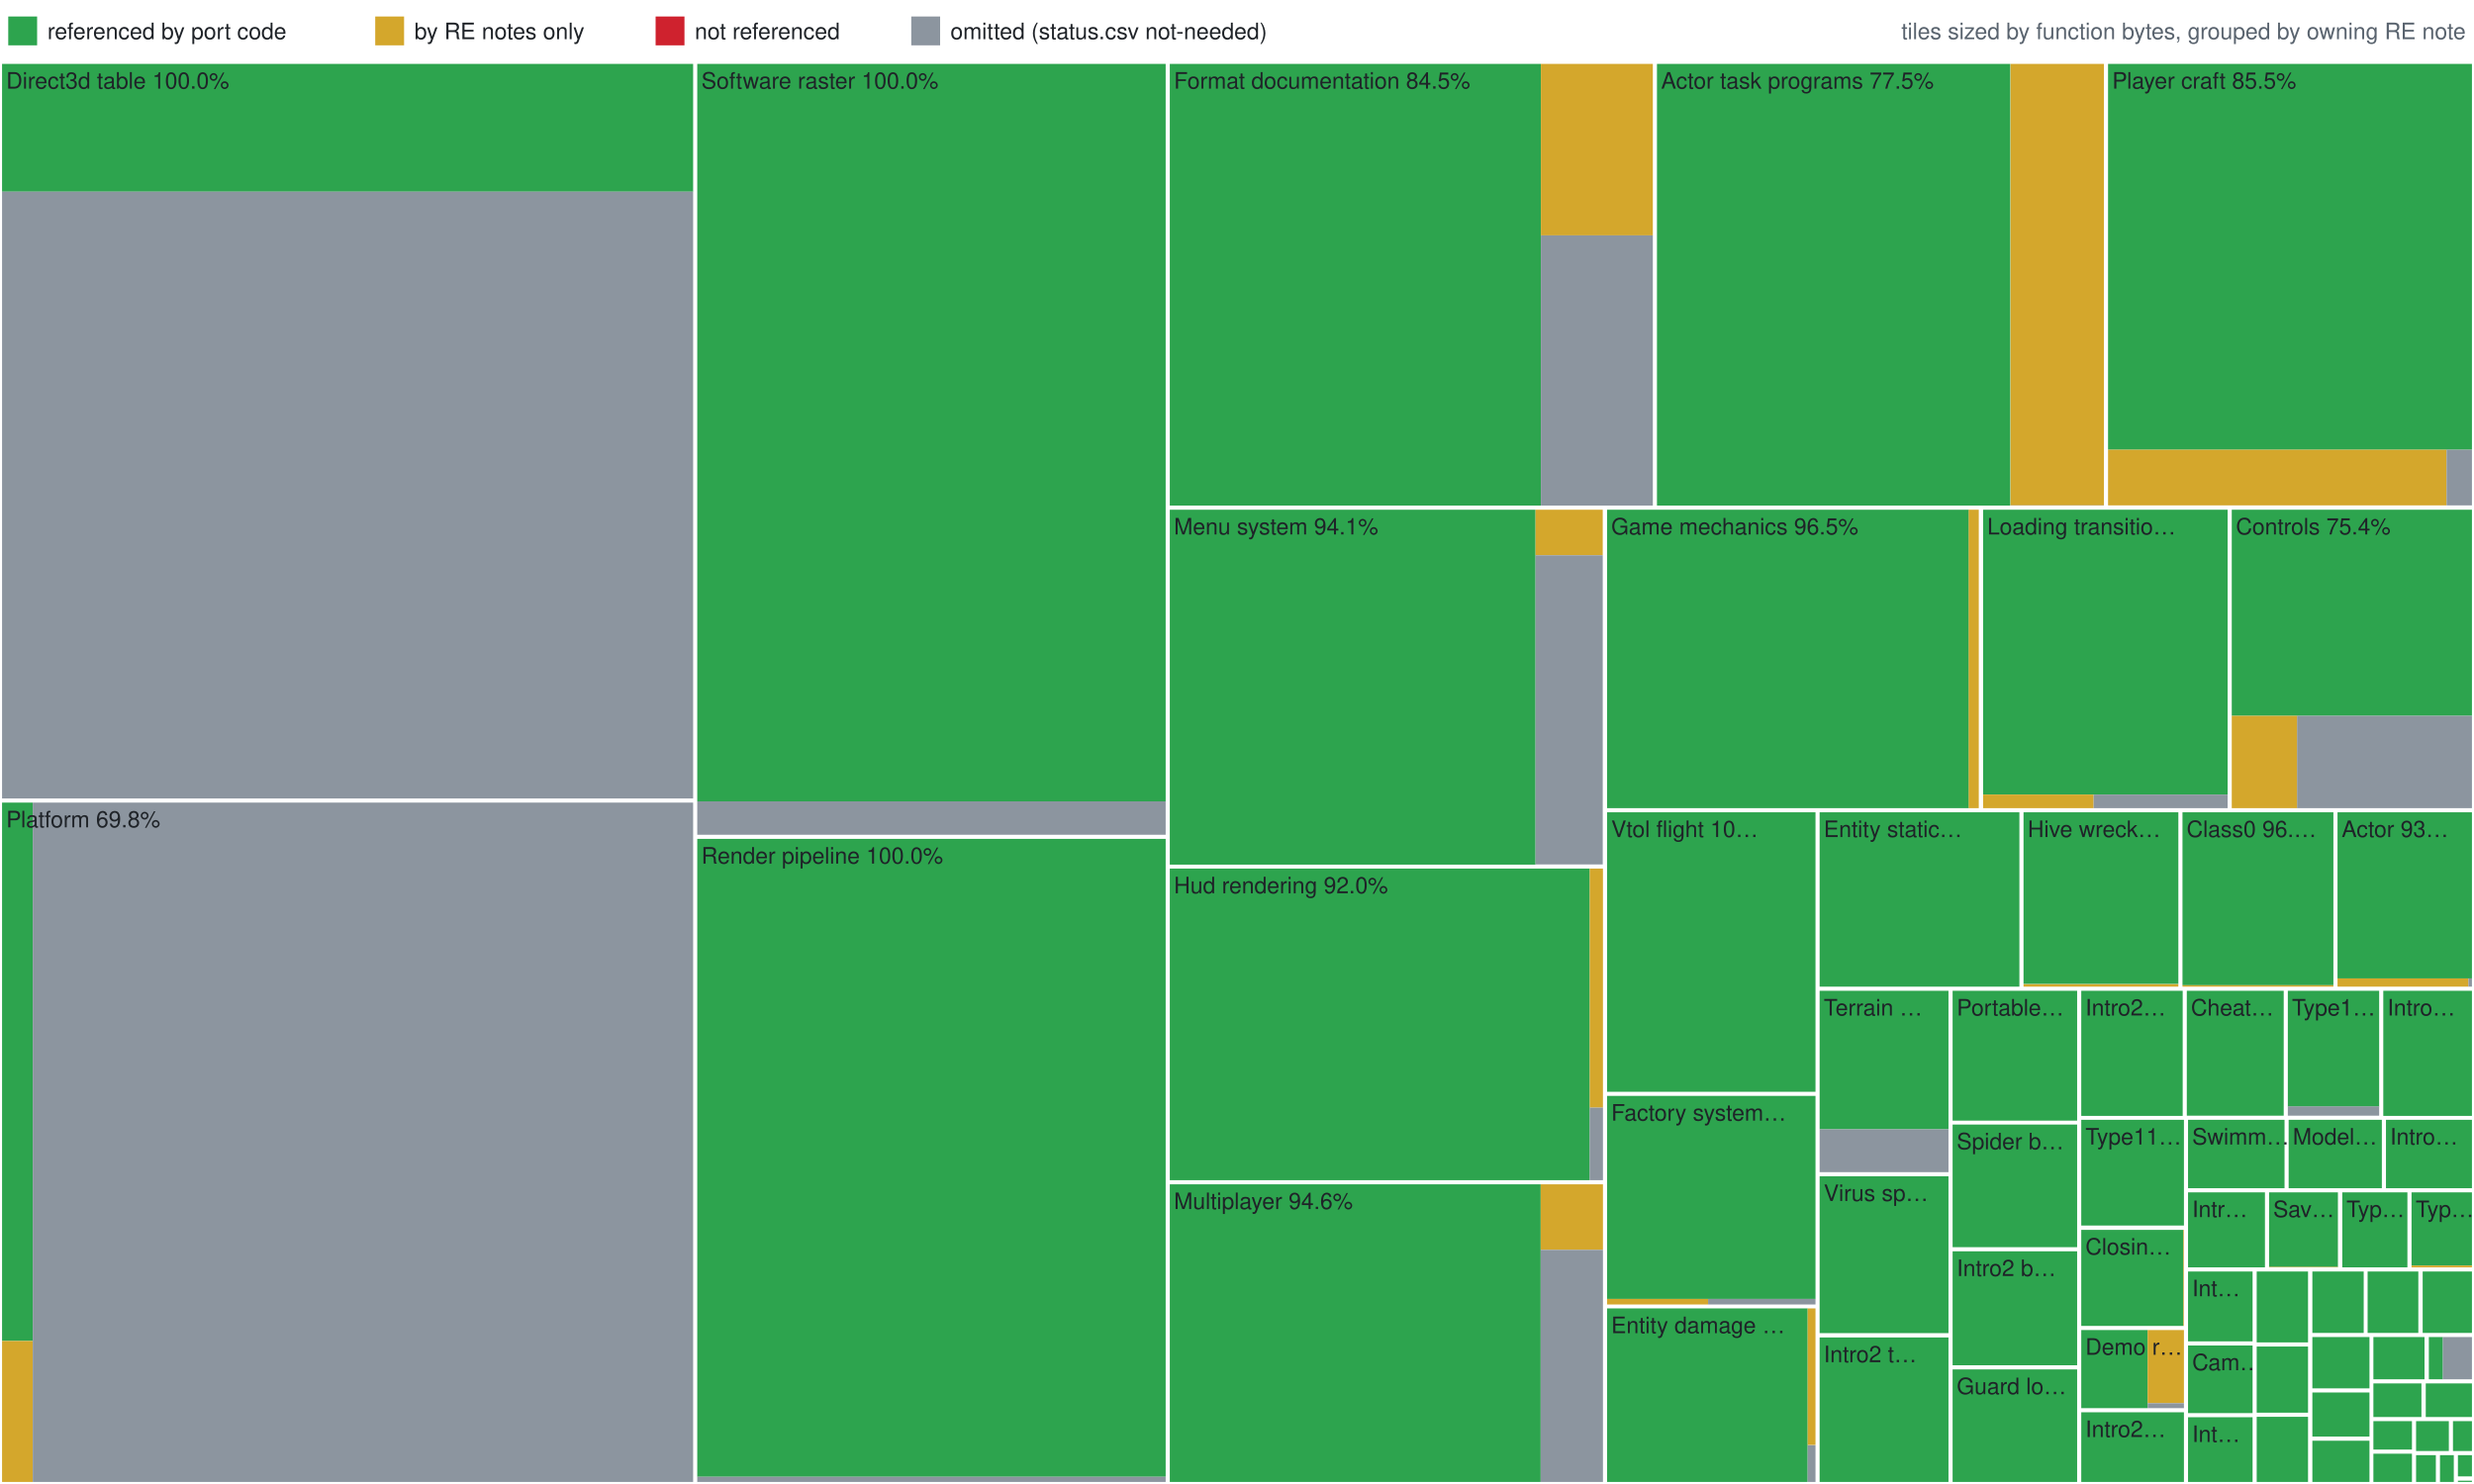
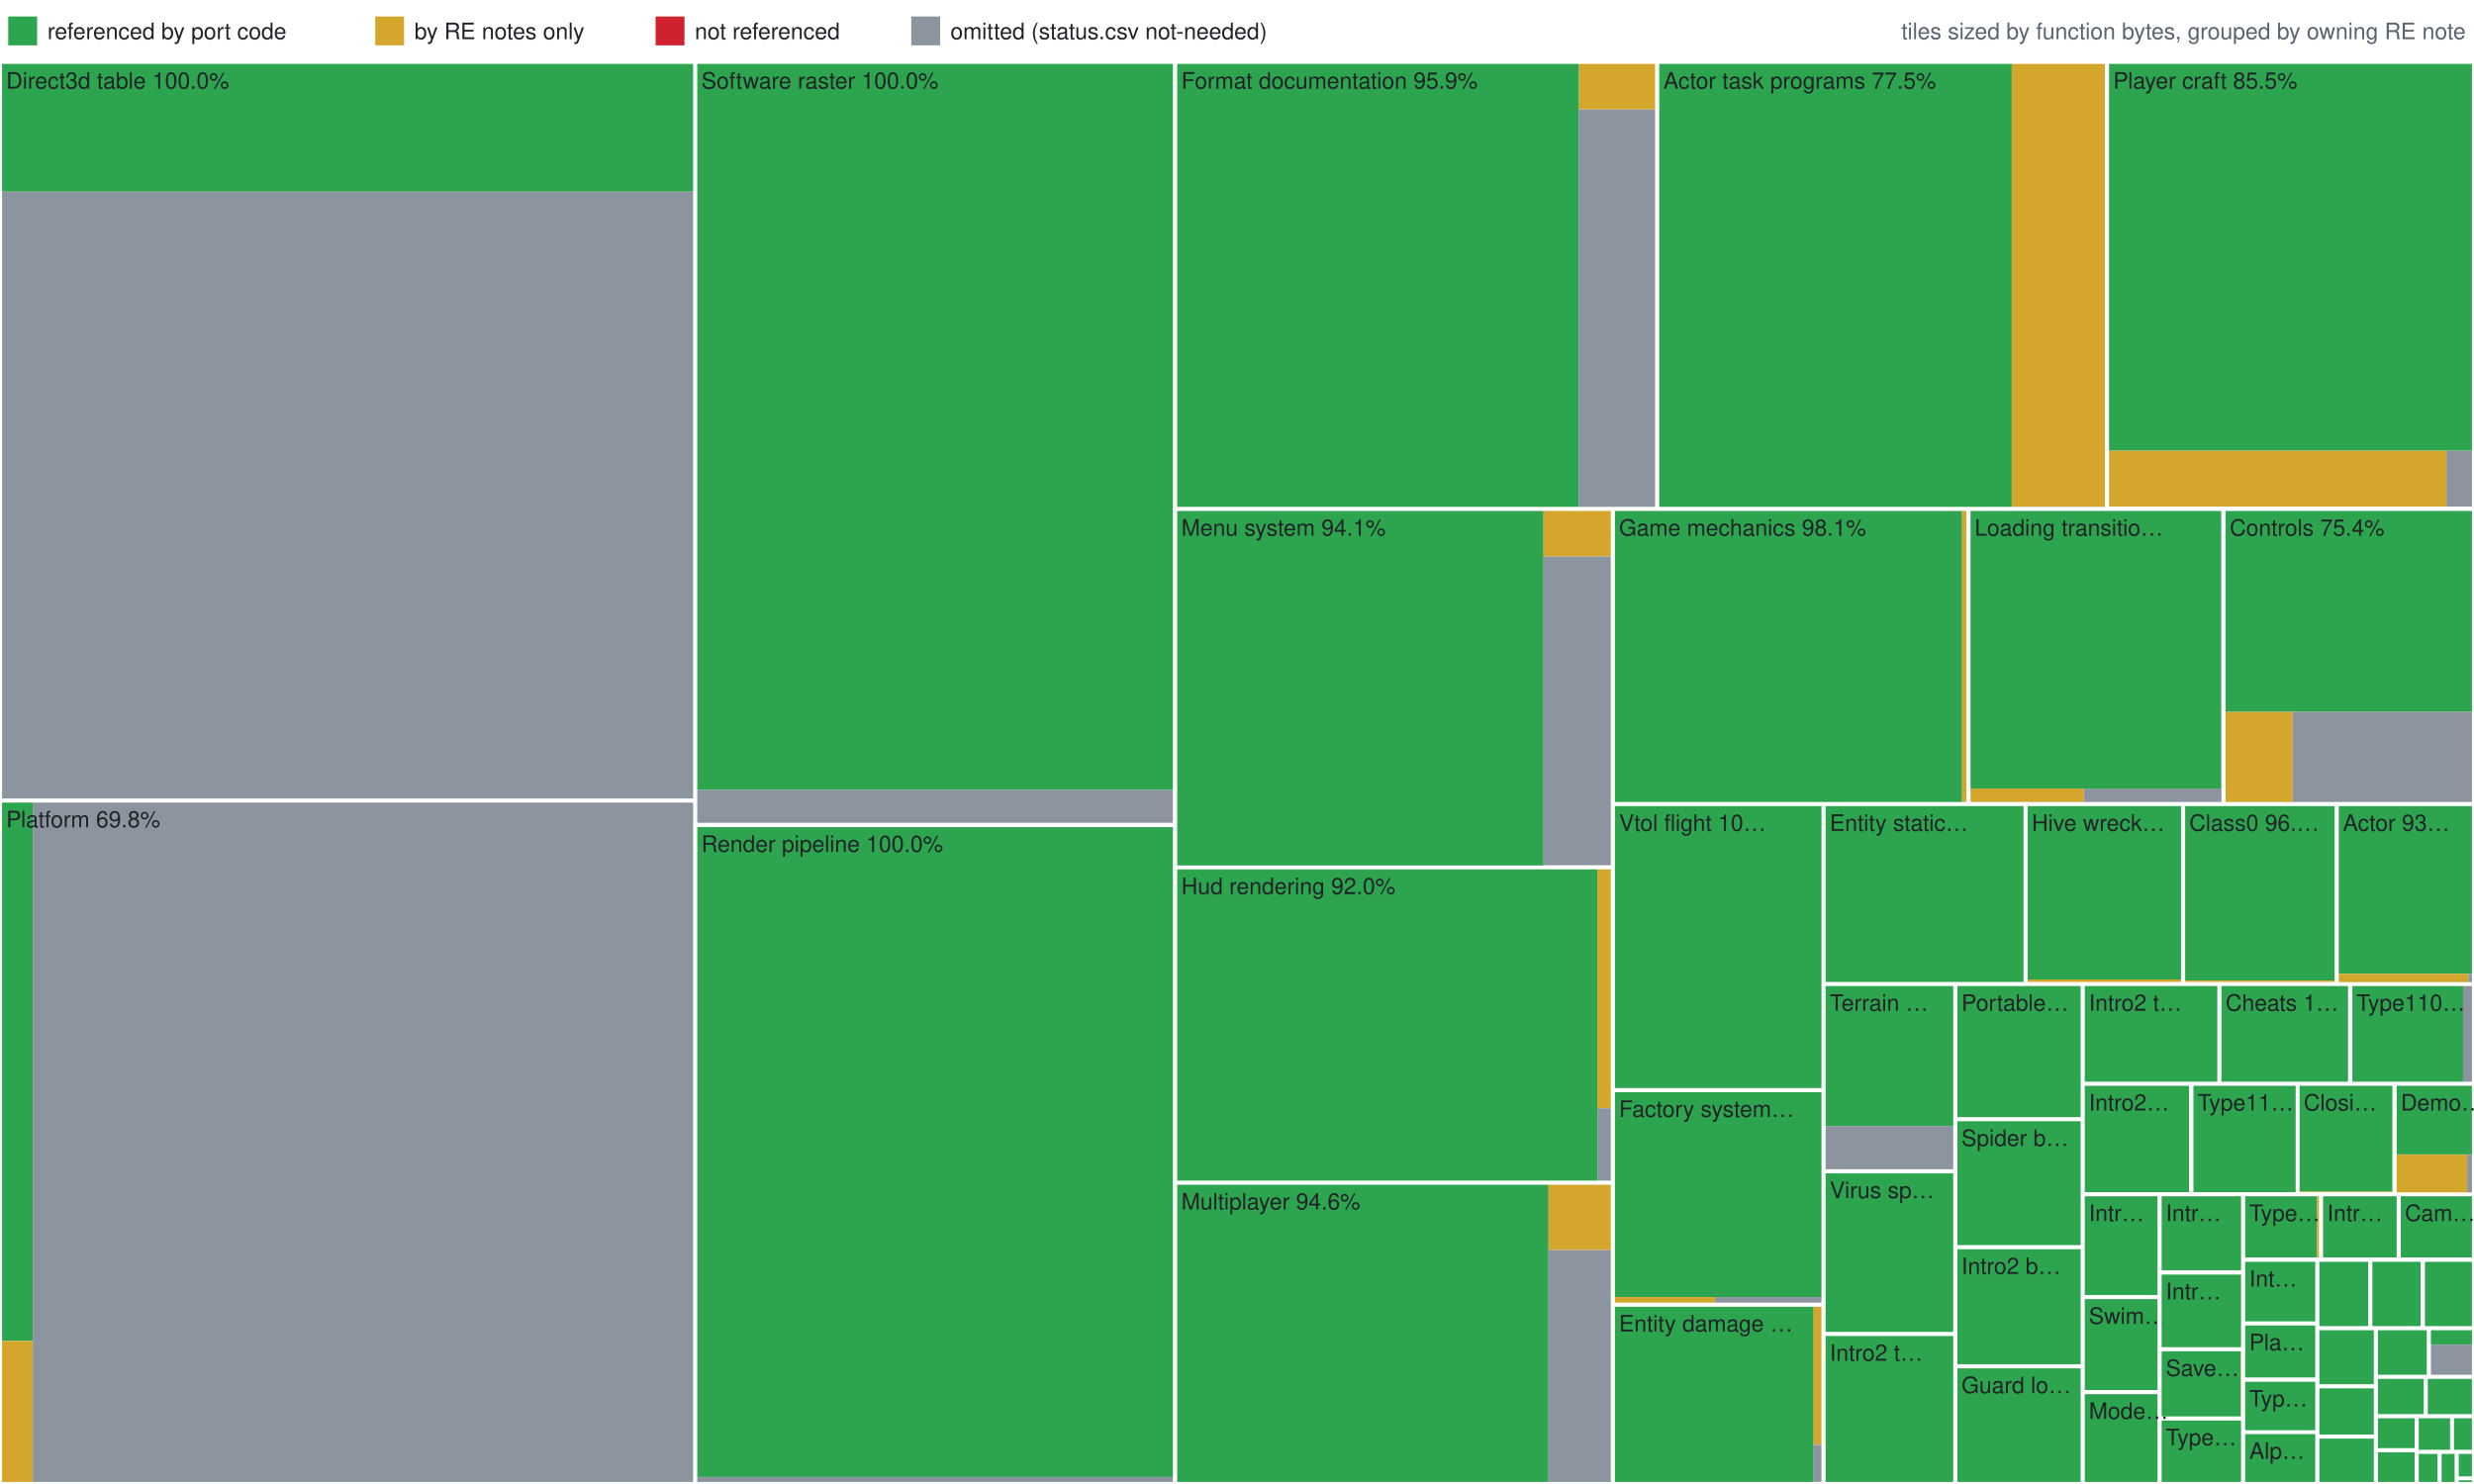
<svg xmlns="http://www.w3.org/2000/svg" width="1200" height="720" viewBox="0 0 1200 720" font-family="Segoe UI, Helvetica, Arial, sans-serif" font-size="11">
  <rect width="1200" height="720" fill="#ffffff" />
  <rect x="4" y="8" width="14" height="14" fill="#2da44e" />
  <text x="23" y="19" fill="#1f2328">referenced by port code</text>
  <rect x="182" y="8" width="14" height="14" fill="#d4a72c" />
  <text x="201" y="19" fill="#1f2328">by RE notes only</text>
  <rect x="318" y="8" width="14" height="14" fill="#cf222e" />
  <text x="337" y="19" fill="#1f2328">not referenced</text>
  <rect x="442" y="8" width="14" height="14" fill="#8c959f" />
  <text x="461" y="19" fill="#1f2328">omitted (status.csv not-needed)</text>
  <text x="1196" y="19" fill="#59636e" text-anchor="end">tiles sized by function bytes, grouped by owning RE note</text>
  <g>
    <rect x="1" y="31" width="335.2" height="62" fill="#2da44e" />
    <rect x="1" y="93" width="335.2" height="294.4" fill="#8c959f" />
    <text x="3" y="43" fill="#1f2328">Direct3d table 100.0%</text>
  </g>
  <g>
    <rect x="1" y="389.4" width="14.9" height="261.2" fill="#2da44e" />
    <rect x="1" y="650.6" width="14.9" height="68.4" fill="#d4a72c" />
    <rect x="15.9" y="389.4" width="320.3" height="329.6" fill="#8c959f" />
    <text x="3" y="401.4" fill="#1f2328">Platform 69.8%</text>
  </g>
  <g>
-     <rect x="338.2" y="31" width="227.2" height="357.8" fill="#2da44e" />
-     <rect x="338.2" y="388.8" width="227.2" height="16.2" fill="#8c959f" />
+     <rect x="338.2" y="31" width="230.7" height="352.3" fill="#2da44e" />
+     <rect x="338.2" y="383.3" width="230.7" height="15.9" fill="#8c959f" />
    <text x="340.2" y="43" fill="#1f2328">Software raster 100.0%</text>
  </g>
  <g>
-     <rect x="338.2" y="407" width="227.2" height="309.5" fill="#2da44e" />
-     <rect x="338.2" y="716.5" width="227.2" height="2.5" fill="#8c959f" />
-     <text x="340.2" y="419" fill="#1f2328">Render pipeline 100.0%</text>
-   </g>
-   <g>
-     <rect x="567.4" y="31" width="180" height="214.3" fill="#2da44e" />
-     <rect x="747.4" y="31" width="54.3" height="83.2" fill="#d4a72c" />
-     <rect x="747.4" y="114.2" width="54.3" height="131.1" fill="#8c959f" />
-     <text x="569.4" y="43" fill="#1f2328">Format documentation 84.5%</text>
-   </g>
-   <g>
-     <rect x="803.7" y="31" width="171.4" height="214.3" fill="#2da44e" />
-     <rect x="975.2" y="31" width="45.3" height="214.2" fill="#d4a72c" />
-     <rect x="975.2" y="245.2" width="45.3" height="0.1" fill="#8c959f" />
-     <text x="805.7" y="43" fill="#1f2328">Actor task programs 77.5%</text>
-   </g>
-   <g>
-     <rect x="1022.5" y="31" width="176.5" height="187.2" fill="#2da44e" />
-     <rect x="1022.5" y="218.2" width="164.2" height="27" fill="#d4a72c" />
-     <rect x="1186.7" y="218.2" width="12.3" height="27" fill="#8c959f" />
-     <text x="1024.5" y="43" fill="#1f2328">Player craft 85.5%</text>
-   </g>
-   <g>
-     <rect x="567.4" y="247.3" width="177.4" height="172.2" fill="#2da44e" />
-     <rect x="744.8" y="247.3" width="32.6" height="22.1" fill="#d4a72c" />
-     <rect x="744.8" y="269.4" width="32.6" height="150" fill="#8c959f" />
-     <text x="569.4" y="259.3" fill="#1f2328">Menu system 94.1%</text>
-   </g>
-   <g>
-     <rect x="567.4" y="421.4" width="203.7" height="151.2" fill="#2da44e" />
-     <rect x="771.1" y="421.4" width="6.4" height="116" fill="#d4a72c" />
-     <rect x="771.1" y="537.4" width="6.4" height="35.2" fill="#8c959f" />
-     <text x="569.4" y="433.4" fill="#1f2328">Hud rendering 92.0%</text>
-   </g>
-   <g>
-     <rect x="567.4" y="574.6" width="179.9" height="144.4" fill="#2da44e" />
-     <rect x="747.3" y="574.6" width="30.2" height="31.8" fill="#d4a72c" />
-     <rect x="747.3" y="606.4" width="30.2" height="112.6" fill="#8c959f" />
-     <text x="569.4" y="586.6" fill="#1f2328">Multiplayer 94.6%</text>
-   </g>
-   <g>
-     <rect x="779.5" y="247.3" width="175.5" height="144.8" fill="#2da44e" />
-     <rect x="954.9" y="247.3" width="4.9" height="144.8" fill="#d4a72c" />
-     <text x="781.5" y="259.3" fill="#1f2328">Game mechanics 96.5%</text>
-   </g>
-   <g>
-     <rect x="961.9" y="247.3" width="118.6" height="138.2" fill="#2da44e" />
-     <rect x="961.9" y="385.5" width="53.6" height="6.6" fill="#d4a72c" />
-     <rect x="1015.5" y="385.5" width="65" height="6.6" fill="#8c959f" />
-     <text x="963.9" y="259.3" fill="#1f2328">Loading transitio…</text>
-   </g>
-   <g>
-     <rect x="1082.5" y="247.3" width="116.5" height="100" fill="#2da44e" />
-     <rect x="1082.5" y="347.3" width="31.8" height="44.8" fill="#d4a72c" />
-     <rect x="1114.2" y="347.3" width="84.8" height="44.8" fill="#8c959f" />
-     <text x="1084.5" y="259.3" fill="#1f2328">Controls 75.4%</text>
-   </g>
-   <g>
-     <rect x="779.5" y="394.1" width="101.1" height="135.6" fill="#2da44e" />
-     <text x="781.5" y="406.1" fill="#1f2328">Vtol flight 10…</text>
-   </g>
-   <g>
-     <rect x="779.5" y="531.7" width="101.1" height="98.5" fill="#2da44e" />
-     <rect x="779.5" y="630.2" width="49" height="2.7" fill="#d4a72c" />
-     <rect x="828.5" y="630.2" width="52.1" height="2.7" fill="#8c959f" />
-     <text x="781.5" y="543.7" fill="#1f2328">Factory system…</text>
-   </g>
-   <g>
-     <rect x="779.5" y="634.8" width="97.3" height="84.2" fill="#2da44e" />
-     <rect x="876.8" y="634.8" width="3.8" height="66.3" fill="#d4a72c" />
-     <rect x="876.8" y="701.2" width="3.8" height="17.8" fill="#8c959f" />
-     <text x="781.5" y="646.8" fill="#1f2328">Entity damage …</text>
-   </g>
-   <g>
-     <rect x="882.6" y="394.1" width="96.9" height="84.6" fill="#2da44e" />
-     <text x="884.6" y="406.1" fill="#1f2328">Entity static…</text>
-   </g>
-   <g>
-     <rect x="981.5" y="394.1" width="75.1" height="83.3" fill="#2da44e" />
-     <rect x="981.5" y="477.5" width="75.1" height="1.2" fill="#d4a72c" />
-     <text x="983.5" y="406.1" fill="#1f2328">Hive wreck…</text>
-   </g>
-   <g>
-     <rect x="1058.6" y="394.1" width="73.2" height="83.9" fill="#2da44e" />
-     <rect x="1058.6" y="478" width="73.2" height="0.7" fill="#d4a72c" />
-     <text x="1060.6" y="406.1" fill="#1f2328">Class0 96.…</text>
-   </g>
-   <g>
-     <rect x="1133.8" y="394.1" width="65.2" height="80.6" fill="#2da44e" />
-     <rect x="1133.8" y="474.7" width="63.5" height="4" fill="#d4a72c" />
-     <rect x="1197.3" y="474.7" width="1.7" height="4" fill="#8c959f" />
-     <text x="1135.8" y="406.1" fill="#1f2328">Actor 93…</text>
-   </g>
-   <g>
-     <rect x="882.6" y="480.7" width="62.5" height="67.2" fill="#2da44e" />
-     <rect x="882.6" y="547.9" width="62.5" height="20.8" fill="#8c959f" />
-     <text x="884.6" y="492.7" fill="#1f2328">Terrain …</text>
-   </g>
-   <g>
-     <rect x="882.6" y="570.7" width="62.5" height="76.1" fill="#2da44e" />
-     <text x="884.6" y="582.7" fill="#1f2328">Virus sp…</text>
-   </g>
-   <g>
-     <rect x="882.6" y="648.9" width="62.5" height="70.1" fill="#2da44e" />
-     <text x="884.6" y="660.9" fill="#1f2328">Intro2 t…</text>
-   </g>
-   <g>
-     <rect x="947.1" y="480.7" width="60.4" height="63" fill="#2da44e" />
-     <text x="949.1" y="492.7" fill="#1f2328">Portable…</text>
-   </g>
-   <g>
-     <rect x="947.1" y="545.6" width="60.4" height="59.5" fill="#2da44e" />
-     <text x="949.1" y="557.6" fill="#1f2328">Spider b…</text>
-   </g>
-   <g>
-     <rect x="947.1" y="607.1" width="60.4" height="55.3" fill="#2da44e" />
-     <text x="949.1" y="619.1" fill="#1f2328">Intro2 b…</text>
-   </g>
-   <g>
-     <rect x="947.1" y="664.4" width="60.4" height="54.6" fill="#2da44e" />
-     <text x="949.1" y="676.4" fill="#1f2328">Guard lo…</text>
-   </g>
-   <g>
-     <rect x="1009.5" y="480.7" width="49.2" height="60.7" fill="#2da44e" />
-     <text x="1011.5" y="492.7" fill="#1f2328">Intro2…</text>
-   </g>
-   <g>
-     <rect x="1060.7" y="480.7" width="47" height="60.6" fill="#2da44e" />
-     <rect x="1060.7" y="541.3" width="47" height="0" fill="#8c959f" />
-     <text x="1062.7" y="492.7" fill="#1f2328">Cheat…</text>
-   </g>
-   <g>
-     <rect x="1109.7" y="480.7" width="44.3" height="56.2" fill="#2da44e" />
-     <rect x="1109.7" y="536.8" width="44.3" height="4.5" fill="#8c959f" />
-     <text x="1111.7" y="492.7" fill="#1f2328">Type1…</text>
-   </g>
-   <g>
-     <rect x="1156" y="480.7" width="43" height="60.7" fill="#2da44e" />
-     <text x="1158" y="492.7" fill="#1f2328">Intro…</text>
-   </g>
-   <g>
-     <rect x="1009.5" y="543.3" width="49.8" height="51.3" fill="#2da44e" />
-     <text x="1011.5" y="555.3" fill="#1f2328">Type11…</text>
-   </g>
-   <g>
-     <rect x="1009.5" y="596.7" width="49.5" height="46.6" fill="#2da44e" />
-     <rect x="1059" y="596.7" width="0.3" height="46.6" fill="#d4a72c" />
-     <text x="1011.5" y="608.7" fill="#1f2328">Closin…</text>
-   </g>
-   <g>
-     <rect x="1009.5" y="645.3" width="32.2" height="37.9" fill="#2da44e" />
-     <rect x="1041.7" y="645.3" width="17.6" height="35.5" fill="#d4a72c" />
-     <rect x="1041.7" y="680.8" width="17.6" height="2.4" fill="#8c959f" />
-     <text x="1011.5" y="657.3" fill="#1f2328">Demo r…</text>
-   </g>
-   <g>
-     <rect x="1009.5" y="685.2" width="49.8" height="33.8" fill="#2da44e" />
-     <text x="1011.5" y="697.2" fill="#1f2328">Intro2…</text>
-   </g>
-   <g>
-     <rect x="1061.3" y="543.3" width="46.8" height="33.2" fill="#2da44e" />
-     <text x="1063.3" y="555.3" fill="#1f2328">Swimm…</text>
-   </g>
-   <g>
-     <rect x="1110.1" y="543.3" width="45.2" height="33.2" fill="#2da44e" />
-     <text x="1112.1" y="555.3" fill="#1f2328">Model…</text>
-   </g>
-   <g>
-     <rect x="1157.3" y="543.3" width="41.7" height="33.2" fill="#2da44e" />
-     <text x="1159.3" y="555.3" fill="#1f2328">Intro…</text>
-   </g>
-   <g>
-     <rect x="1061.3" y="578.5" width="37.3" height="36.4" fill="#2da44e" />
-     <text x="1063.3" y="590.5" fill="#1f2328">Intr…</text>
-   </g>
-   <g>
-     <rect x="1100.6" y="578.5" width="33.4" height="36.2" fill="#2da44e" />
-     <rect x="1100.6" y="614.7" width="33.4" height="0.2" fill="#d4a72c" />
-     <text x="1102.6" y="590.5" fill="#1f2328">Sav…</text>
-   </g>
-   <g>
-     <rect x="1136.1" y="578.5" width="31.6" height="36.4" fill="#2da44e" />
-     <text x="1138.1" y="590.5" fill="#1f2328">Typ…</text>
-   </g>
-   <g>
-     <rect x="1169.7" y="578.5" width="29.3" height="35.5" fill="#2da44e" />
-     <rect x="1169.7" y="614" width="29.3" height="0.9" fill="#d4a72c" />
-     <text x="1171.7" y="590.5" fill="#1f2328">Typ…</text>
-   </g>
-   <g>
-     <rect x="1061.3" y="616.9" width="31.3" height="33.9" fill="#2da44e" />
-     <text x="1063.3" y="628.9" fill="#1f2328">Int…</text>
-   </g>
-   <g>
-     <rect x="1061.3" y="652.8" width="31.3" height="32.8" fill="#2da44e" />
-     <text x="1063.3" y="664.8" fill="#1f2328">Cam…</text>
-   </g>
-   <g>
-     <rect x="1061.3" y="687.6" width="31.3" height="31.4" fill="#2da44e" />
-     <text x="1063.3" y="699.6" fill="#1f2328">Int…</text>
-   </g>
-   <g>
-     <rect x="1094.6" y="616.9" width="24.9" height="34.4" fill="#2da44e" />
-   </g>
-   <g>
-     <rect x="1094.6" y="653.3" width="24.9" height="32.1" fill="#2da44e" />
-   </g>
-   <g>
-     <rect x="1094.6" y="687.4" width="24.9" height="31.6" fill="#2da44e" />
-   </g>
-   <g>
-     <rect x="1121.6" y="616.9" width="24.9" height="29.8" fill="#2da44e" />
-   </g>
-   <g>
-     <rect x="1148.4" y="616.9" width="24.6" height="29.8" fill="#2da44e" />
-   </g>
-   <g>
-     <rect x="1175.1" y="616.9" width="23.9" height="29.8" fill="#2da44e" />
-   </g>
-   <g>
-     <rect x="1121.6" y="648.7" width="27.7" height="24.9" fill="#2da44e" />
-   </g>
-   <g>
-     <rect x="1121.6" y="675.6" width="27.7" height="21.4" fill="#2da44e" />
-   </g>
-   <g>
-     <rect x="1121.6" y="699" width="27.7" height="20" fill="#2da44e" />
-   </g>
-   <g>
-     <rect x="1151.2" y="648.7" width="24.8" height="20.5" fill="#2da44e" />
-   </g>
-   <g>
-     <rect x="1178.1" y="648.7" width="6.8" height="20.5" fill="#2da44e" />
-     <rect x="1184.9" y="648.7" width="14.1" height="20.5" fill="#8c959f" />
-   </g>
-   <g>
-     <rect x="1151.2" y="671.2" width="23.3" height="16.3" fill="#2da44e" />
-   </g>
-   <g>
-     <rect x="1176.6" y="671.2" width="22.4" height="16.3" fill="#2da44e" />
-   </g>
-   <g>
-     <rect x="1151.2" y="689.5" width="18.7" height="13.8" fill="#2da44e" />
-   </g>
-   <g>
-     <rect x="1151.2" y="705.3" width="18.7" height="13.7" fill="#2da44e" />
-   </g>
-   <g>
-     <rect x="1171.9" y="689.5" width="15.9" height="14.5" fill="#2da44e" />
-   </g>
-   <g>
-     <rect x="1189.8" y="689.5" width="9.2" height="14.5" fill="#2da44e" />
-   </g>
-   <g>
-     <rect x="1171.9" y="706" width="9.6" height="13" fill="#2da44e" />
-   </g>
-   <g>
-     <rect x="1183.5" y="706" width="6.7" height="13" fill="#2da44e" />
-   </g>
-   <g>
-     <rect x="1192.2" y="706" width="6.8" height="10.3" fill="#2da44e" />
-   </g>
-   <g>
-     <rect x="1192.2" y="718.4" width="6.8" height="0.6" fill="#2da44e" />
+     <rect x="338.2" y="401.3" width="230.7" height="315.3" fill="#2da44e" />
+     <rect x="338.2" y="716.6" width="230.7" height="2.4" fill="#8c959f" />
+     <text x="340.2" y="413.3" fill="#1f2328">Render pipeline 100.0%</text>
+   </g>
+   <g>
+     <rect x="571" y="31" width="194.9" height="214.9" fill="#2da44e" />
+     <rect x="765.9" y="31" width="36.9" height="22.1" fill="#d4a72c" />
+     <rect x="765.9" y="53.1" width="36.9" height="192.8" fill="#8c959f" />
+     <text x="573" y="43" fill="#1f2328">Format documentation 95.9%</text>
+   </g>
+   <g>
+     <rect x="804.8" y="31" width="171" height="214.9" fill="#2da44e" />
+     <rect x="975.8" y="31" width="45.2" height="214.8" fill="#d4a72c" />
+     <rect x="975.8" y="245.8" width="45.2" height="0.1" fill="#8c959f" />
+     <text x="806.8" y="43" fill="#1f2328">Actor task programs 77.5%</text>
+   </g>
+   <g>
+     <rect x="1023" y="31" width="176" height="187.7" fill="#2da44e" />
+     <rect x="1023" y="218.7" width="163.8" height="27.1" fill="#d4a72c" />
+     <rect x="1186.7" y="218.7" width="12.3" height="27.1" fill="#8c959f" />
+     <text x="1025" y="43" fill="#1f2328">Player craft 85.5%</text>
+   </g>
+   <g>
+     <rect x="571" y="247.9" width="177.7" height="172" fill="#2da44e" />
+     <rect x="748.6" y="247.9" width="32.7" height="22.1" fill="#d4a72c" />
+     <rect x="748.6" y="270" width="32.7" height="149.8" fill="#8c959f" />
+     <text x="573" y="259.9" fill="#1f2328">Menu system 94.1%</text>
+   </g>
+   <g>
+     <rect x="571" y="421.8" width="204" height="151" fill="#2da44e" />
+     <rect x="774.9" y="421.8" width="6.4" height="115.8" fill="#d4a72c" />
+     <rect x="774.9" y="537.7" width="6.4" height="35.1" fill="#8c959f" />
+     <text x="573" y="433.8" fill="#1f2328">Hud rendering 92.0%</text>
+   </g>
+   <g>
+     <rect x="571" y="574.8" width="180.1" height="144.2" fill="#2da44e" />
+     <rect x="751.1" y="574.8" width="30.2" height="31.7" fill="#d4a72c" />
+     <rect x="751.1" y="606.5" width="30.2" height="112.5" fill="#8c959f" />
+     <text x="573" y="586.8" fill="#1f2328">Multiplayer 94.6%</text>
+   </g>
+   <g>
+     <rect x="783.3" y="247.9" width="168.4" height="141.2" fill="#2da44e" />
+     <rect x="951.7" y="247.9" width="2.1" height="141.2" fill="#d4a72c" />
+     <text x="785.3" y="259.9" fill="#1f2328">Game mechanics 98.1%</text>
+   </g>
+   <g>
+     <rect x="955.8" y="247.9" width="121.6" height="134.8" fill="#2da44e" />
+     <rect x="955.8" y="382.6" width="55" height="6.5" fill="#d4a72c" />
+     <rect x="1010.8" y="382.6" width="66.7" height="6.5" fill="#8c959f" />
+     <text x="957.8" y="259.9" fill="#1f2328">Loading transitio…</text>
+   </g>
+   <g>
+     <rect x="1079.5" y="247.9" width="119.5" height="97.5" fill="#2da44e" />
+     <rect x="1079.5" y="345.4" width="32.6" height="43.7" fill="#d4a72c" />
+     <rect x="1112.1" y="345.4" width="86.9" height="43.7" fill="#8c959f" />
+     <text x="1081.5" y="259.9" fill="#1f2328">Controls 75.4%</text>
+   </g>
+   <g>
+     <rect x="783.3" y="391.1" width="100.2" height="136.8" fill="#2da44e" />
+     <text x="785.3" y="403.1" fill="#1f2328">Vtol flight 10…</text>
+   </g>
+   <g>
+     <rect x="783.3" y="529.9" width="100.2" height="99.4" fill="#2da44e" />
+     <rect x="783.3" y="629.3" width="48.6" height="2.7" fill="#d4a72c" />
+     <rect x="831.9" y="629.3" width="51.6" height="2.7" fill="#8c959f" />
+     <text x="785.3" y="541.9" fill="#1f2328">Factory system…</text>
+   </g>
+   <g>
+     <rect x="783.3" y="634" width="96.4" height="85" fill="#2da44e" />
+     <rect x="879.7" y="634" width="3.8" height="67" fill="#d4a72c" />
+     <rect x="879.7" y="701" width="3.8" height="18" fill="#8c959f" />
+     <text x="785.3" y="646" fill="#1f2328">Entity damage …</text>
+   </g>
+   <g>
+     <rect x="885.5" y="391.1" width="96" height="85.3" fill="#2da44e" />
+     <text x="887.5" y="403.1" fill="#1f2328">Entity static…</text>
+   </g>
+   <g>
+     <rect x="983.5" y="391.1" width="74.4" height="84.1" fill="#2da44e" />
+     <rect x="983.5" y="475.2" width="74.4" height="1.2" fill="#d4a72c" />
+     <text x="985.5" y="403.1" fill="#1f2328">Hive wreck…</text>
+   </g>
+   <g>
+     <rect x="1059.9" y="391.1" width="72.5" height="84.6" fill="#2da44e" />
+     <rect x="1059.9" y="475.7" width="72.5" height="0.7" fill="#d4a72c" />
+     <text x="1061.9" y="403.1" fill="#1f2328">Class0 96.…</text>
+   </g>
+   <g>
+     <rect x="1134.4" y="391.1" width="64.6" height="81.4" fill="#2da44e" />
+     <rect x="1134.4" y="472.5" width="62.9" height="4" fill="#d4a72c" />
+     <rect x="1197.3" y="472.5" width="1.7" height="4" fill="#8c959f" />
+     <text x="1136.4" y="403.1" fill="#1f2328">Actor 93…</text>
+   </g>
+   <g>
+     <rect x="885.5" y="478.4" width="61.9" height="67.9" fill="#2da44e" />
+     <rect x="885.5" y="546.3" width="61.9" height="21" fill="#8c959f" />
+     <text x="887.5" y="490.4" fill="#1f2328">Terrain …</text>
+   </g>
+   <g>
+     <rect x="885.5" y="569.3" width="61.9" height="76.9" fill="#2da44e" />
+     <text x="887.5" y="581.3" fill="#1f2328">Virus sp…</text>
+   </g>
+   <g>
+     <rect x="885.5" y="648.2" width="61.9" height="70.8" fill="#2da44e" />
+     <text x="887.5" y="660.2" fill="#1f2328">Intro2 t…</text>
+   </g>
+   <g>
+     <rect x="949.4" y="478.4" width="59.8" height="63.6" fill="#2da44e" />
+     <text x="951.4" y="490.4" fill="#1f2328">Portable…</text>
+   </g>
+   <g>
+     <rect x="949.4" y="544" width="59.8" height="60.1" fill="#2da44e" />
+     <text x="951.4" y="556" fill="#1f2328">Spider b…</text>
+   </g>
+   <g>
+     <rect x="949.4" y="606.1" width="59.8" height="55.8" fill="#2da44e" />
+     <text x="951.4" y="618.1" fill="#1f2328">Intro2 b…</text>
+   </g>
+   <g>
+     <rect x="949.4" y="663.9" width="59.8" height="55.1" fill="#2da44e" />
+     <text x="951.4" y="675.9" fill="#1f2328">Guard lo…</text>
+   </g>
+   <g>
+     <rect x="1011.2" y="478.4" width="64.3" height="46.4" fill="#2da44e" />
+     <text x="1013.2" y="490.4" fill="#1f2328">Intro2 t…</text>
+   </g>
+   <g>
+     <rect x="1077.5" y="478.4" width="61.4" height="46.4" fill="#2da44e" />
+     <rect x="1138.9" y="478.4" width="0" height="46.4" fill="#8c959f" />
+     <text x="1079.5" y="490.4" fill="#1f2328">Cheats 1…</text>
+   </g>
+   <g>
+     <rect x="1141" y="478.4" width="53.7" height="46.4" fill="#2da44e" />
+     <rect x="1194.7" y="478.4" width="4.3" height="46.4" fill="#8c959f" />
+     <text x="1143" y="490.4" fill="#1f2328">Type110…</text>
+   </g>
+   <g>
+     <rect x="1011.2" y="526.8" width="50.6" height="51.6" fill="#2da44e" />
+     <text x="1013.2" y="538.8" fill="#1f2328">Intro2…</text>
+   </g>
+   <g>
+     <rect x="1063.9" y="526.8" width="49.6" height="51.6" fill="#2da44e" />
+     <text x="1065.9" y="538.8" fill="#1f2328">Type11…</text>
+   </g>
+   <g>
+     <rect x="1115.4" y="526.8" width="45" height="51.3" fill="#2da44e" />
+     <rect x="1115.4" y="578.1" width="45" height="0.3" fill="#d4a72c" />
+     <text x="1117.4" y="538.8" fill="#1f2328">Closi…</text>
+   </g>
+   <g>
+     <rect x="1162.5" y="526.8" width="36.5" height="33.3" fill="#2da44e" />
+     <rect x="1162.5" y="560.2" width="34.2" height="18.3" fill="#d4a72c" />
+     <rect x="1196.7" y="560.2" width="2.3" height="18.3" fill="#8c959f" />
+     <text x="1164.5" y="538.8" fill="#1f2328">Demo…</text>
+   </g>
+   <g>
+     <rect x="1011.2" y="580.4" width="35.3" height="47.9" fill="#2da44e" />
+     <text x="1013.2" y="592.4" fill="#1f2328">Intr…</text>
+   </g>
+   <g>
+     <rect x="1011.2" y="630.3" width="35.3" height="44.1" fill="#2da44e" />
+     <text x="1013.2" y="642.3" fill="#1f2328">Swim…</text>
+   </g>
+   <g>
+     <rect x="1011.2" y="676.4" width="35.3" height="42.6" fill="#2da44e" />
+     <text x="1013.2" y="688.4" fill="#1f2328">Mode…</text>
+   </g>
+   <g>
+     <rect x="1048.5" y="580.4" width="38.5" height="35.9" fill="#2da44e" />
+     <text x="1050.5" y="592.4" fill="#1f2328">Intr…</text>
+   </g>
+   <g>
+     <rect x="1048.5" y="618.4" width="38.5" height="35.2" fill="#2da44e" />
+     <text x="1050.5" y="630.4" fill="#1f2328">Intr…</text>
+   </g>
+   <g>
+     <rect x="1048.5" y="655.6" width="38.3" height="31.6" fill="#2da44e" />
+     <rect x="1086.8" y="655.6" width="0.2" height="31.6" fill="#d4a72c" />
+     <text x="1050.5" y="667.6" fill="#1f2328">Save…</text>
+   </g>
+   <g>
+     <rect x="1048.5" y="689.2" width="38.5" height="29.8" fill="#2da44e" />
+     <text x="1050.5" y="701.2" fill="#1f2328">Type…</text>
+   </g>
+   <g>
+     <rect x="1089" y="580.4" width="34.9" height="29.7" fill="#2da44e" />
+     <rect x="1123.9" y="580.4" width="0.9" height="29.7" fill="#d4a72c" />
+     <text x="1091" y="592.4" fill="#1f2328">Type…</text>
+   </g>
+   <g>
+     <rect x="1126.8" y="580.4" width="35.7" height="29.7" fill="#2da44e" />
+     <text x="1128.8" y="592.4" fill="#1f2328">Intr…</text>
+   </g>
+   <g>
+     <rect x="1164.5" y="580.4" width="34.5" height="29.7" fill="#2da44e" />
+     <text x="1166.5" y="592.4" fill="#1f2328">Cam…</text>
+   </g>
+   <g>
+     <rect x="1089" y="612.2" width="34" height="28.9" fill="#2da44e" />
+     <text x="1091" y="624.2" fill="#1f2328">Int…</text>
+   </g>
+   <g>
+     <rect x="1089" y="643.1" width="34" height="25.2" fill="#2da44e" />
+     <text x="1091" y="655.1" fill="#1f2328">Pla…</text>
+   </g>
+   <g>
+     <rect x="1089" y="670.4" width="34" height="23.5" fill="#2da44e" />
+     <text x="1091" y="682.4" fill="#1f2328">Typ…</text>
+   </g>
+   <g>
+     <rect x="1089" y="695.8" width="34" height="23.2" fill="#2da44e" />
+     <text x="1091" y="707.8" fill="#1f2328">Alp…</text>
+   </g>
+   <g>
+     <rect x="1125" y="612.2" width="23.7" height="31.2" fill="#2da44e" />
+   </g>
+   <g>
+     <rect x="1150.7" y="612.2" width="23.4" height="31.2" fill="#2da44e" />
+   </g>
+   <g>
+     <rect x="1176.2" y="612.2" width="22.8" height="31.2" fill="#2da44e" />
+   </g>
+   <g>
+     <rect x="1125" y="645.4" width="26.4" height="26.2" fill="#2da44e" />
+   </g>
+   <g>
+     <rect x="1125" y="673.6" width="26.4" height="22.4" fill="#2da44e" />
+   </g>
+   <g>
+     <rect x="1125" y="698" width="26.4" height="21" fill="#2da44e" />
+   </g>
+   <g>
+     <rect x="1153.4" y="645.4" width="23.7" height="21.6" fill="#2da44e" />
+   </g>
+   <g>
+     <rect x="1179.1" y="645.4" width="19.9" height="7" fill="#2da44e" />
+     <rect x="1179.1" y="652.4" width="19.9" height="14.6" fill="#8c959f" />
+   </g>
+   <g>
+     <rect x="1153.4" y="669" width="22.2" height="17.1" fill="#2da44e" />
+   </g>
+   <g>
+     <rect x="1177.6" y="669" width="21.4" height="17.1" fill="#2da44e" />
+   </g>
+   <g>
+     <rect x="1153.4" y="688.1" width="17.8" height="14.5" fill="#2da44e" />
+   </g>
+   <g>
+     <rect x="1153.4" y="704.6" width="17.8" height="14.4" fill="#2da44e" />
+   </g>
+   <g>
+     <rect x="1173.2" y="688.1" width="15.2" height="15.3" fill="#2da44e" />
+   </g>
+   <g>
+     <rect x="1190.3" y="688.1" width="8.7" height="15.3" fill="#2da44e" />
+   </g>
+   <g>
+     <rect x="1173.2" y="705.4" width="9.1" height="13.6" fill="#2da44e" />
+   </g>
+   <g>
+     <rect x="1184.3" y="705.4" width="6.3" height="13.6" fill="#2da44e" />
+   </g>
+   <g>
+     <rect x="1192.6" y="705.4" width="6.4" height="10.9" fill="#2da44e" />
+   </g>
+   <g>
+     <rect x="1192.6" y="718.2" width="6.4" height="0.8" fill="#2da44e" />
  </g>
</svg>
